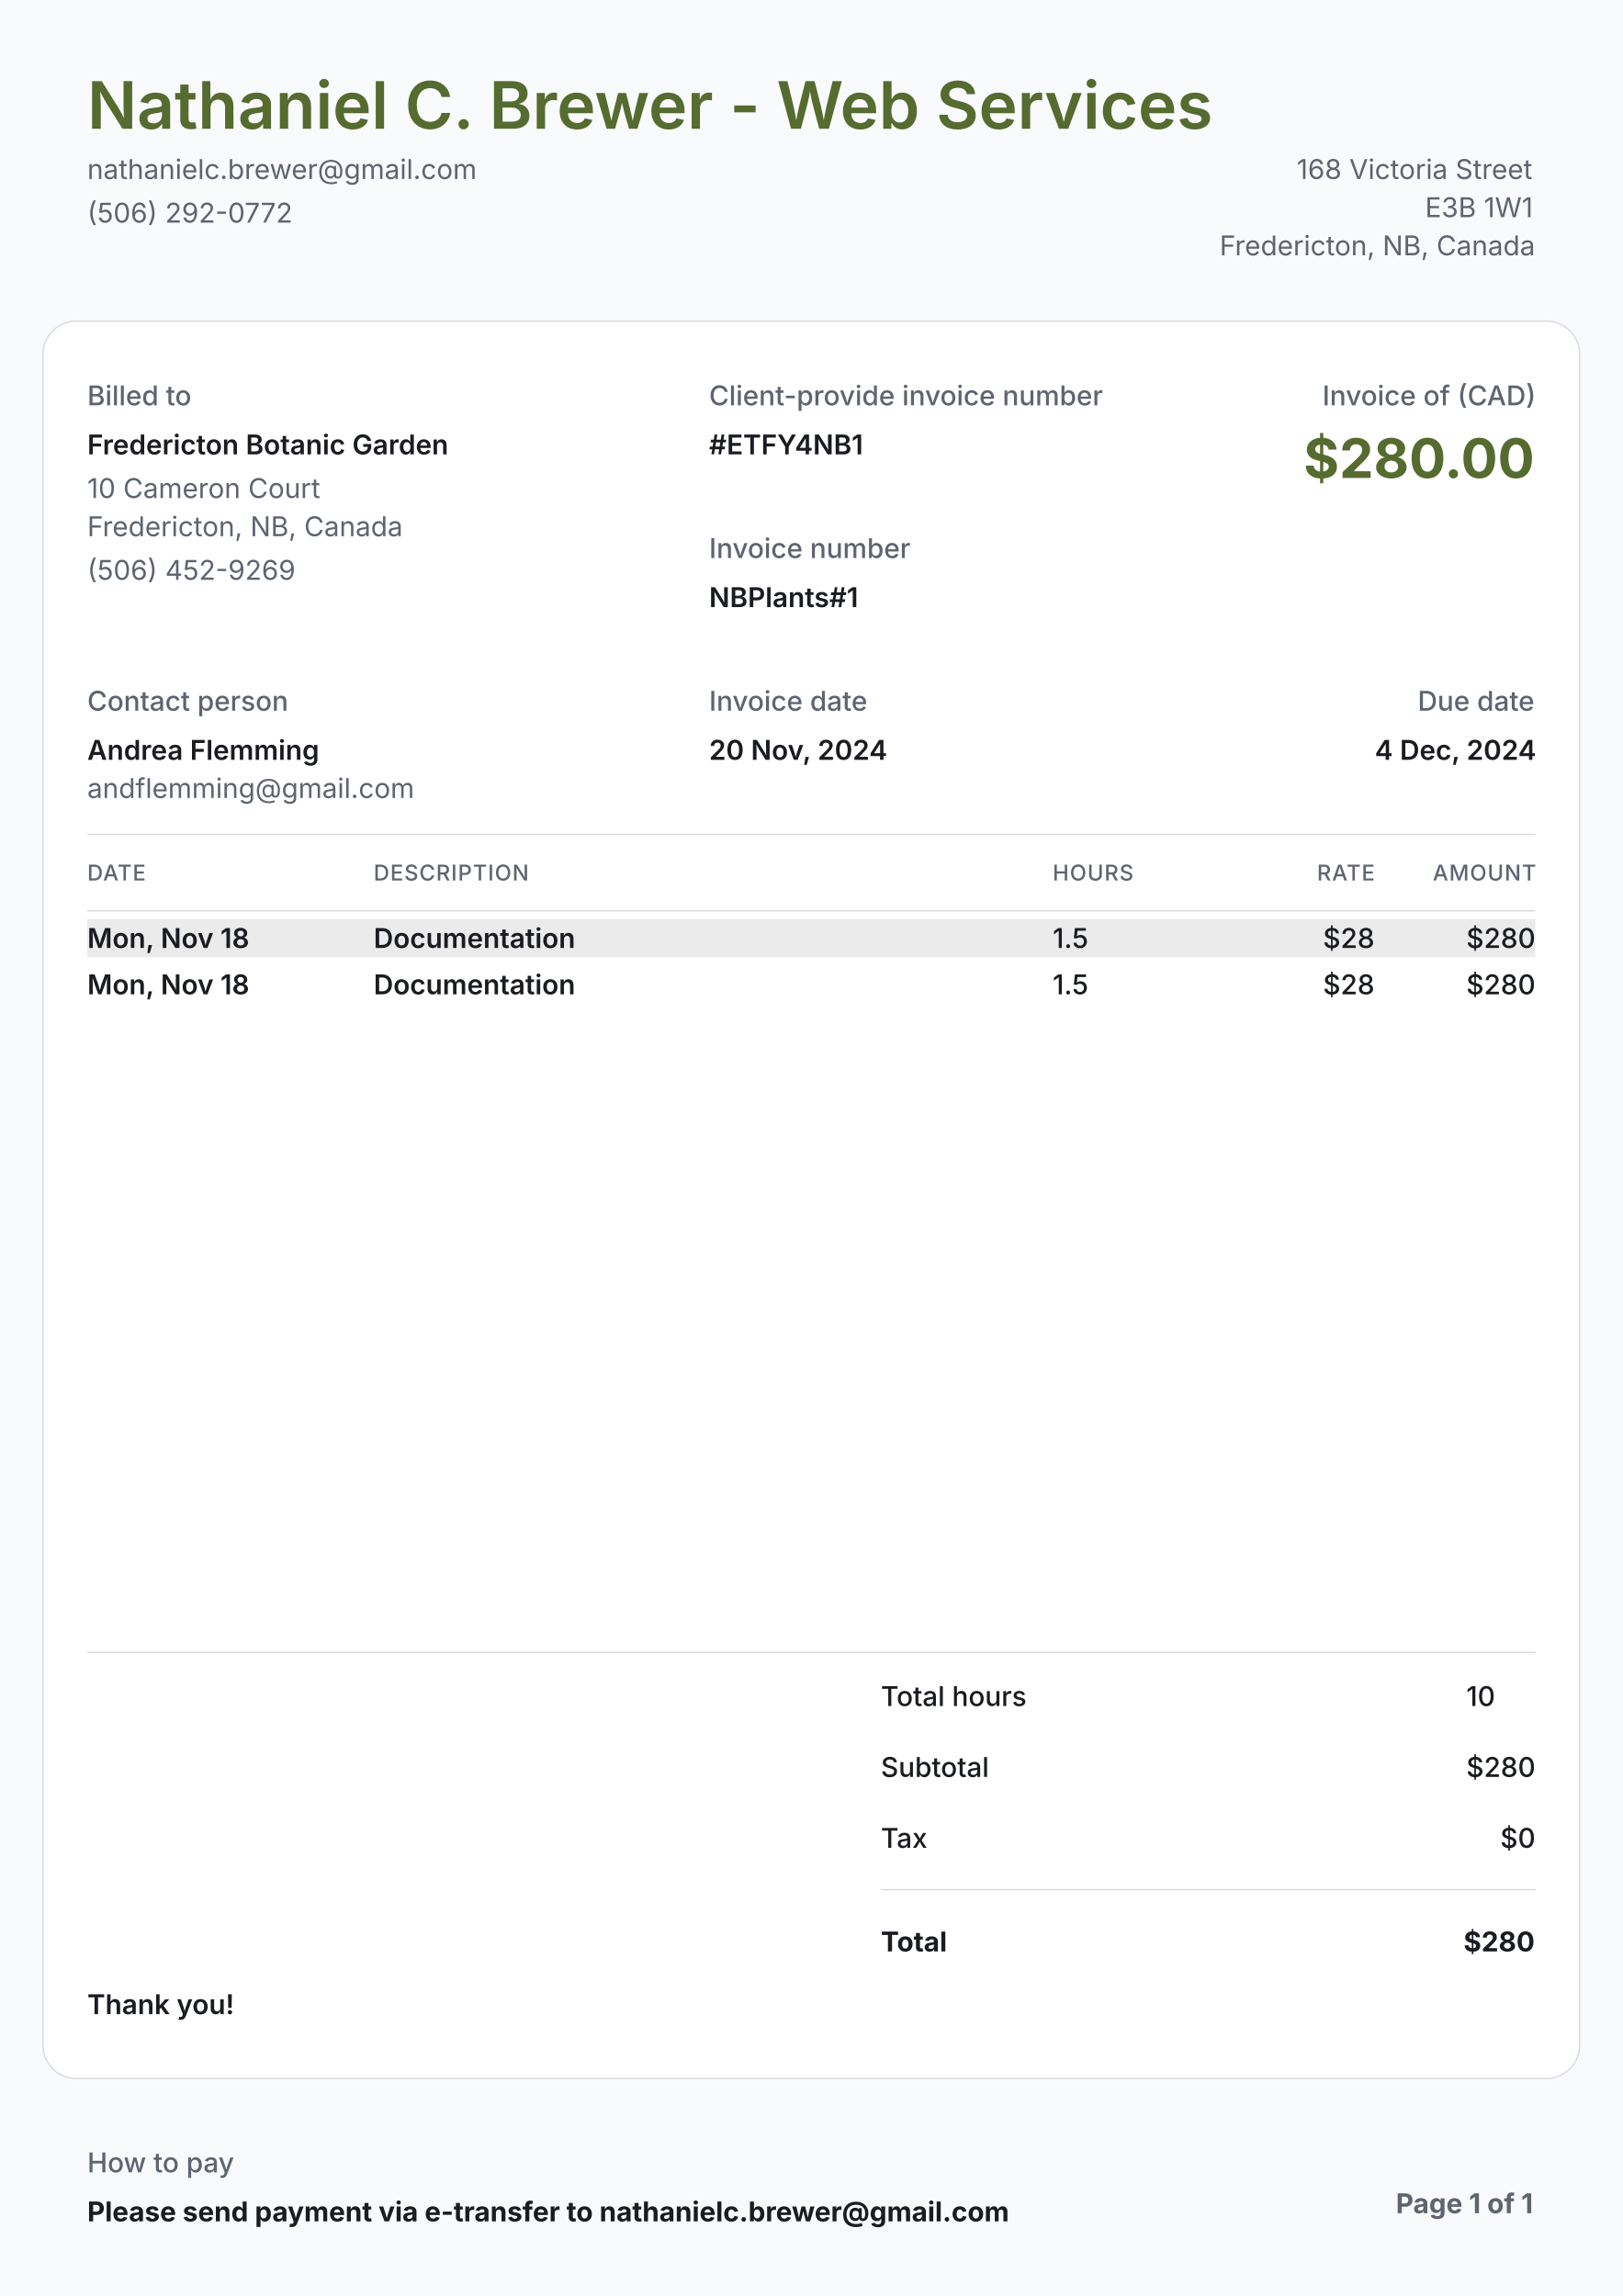
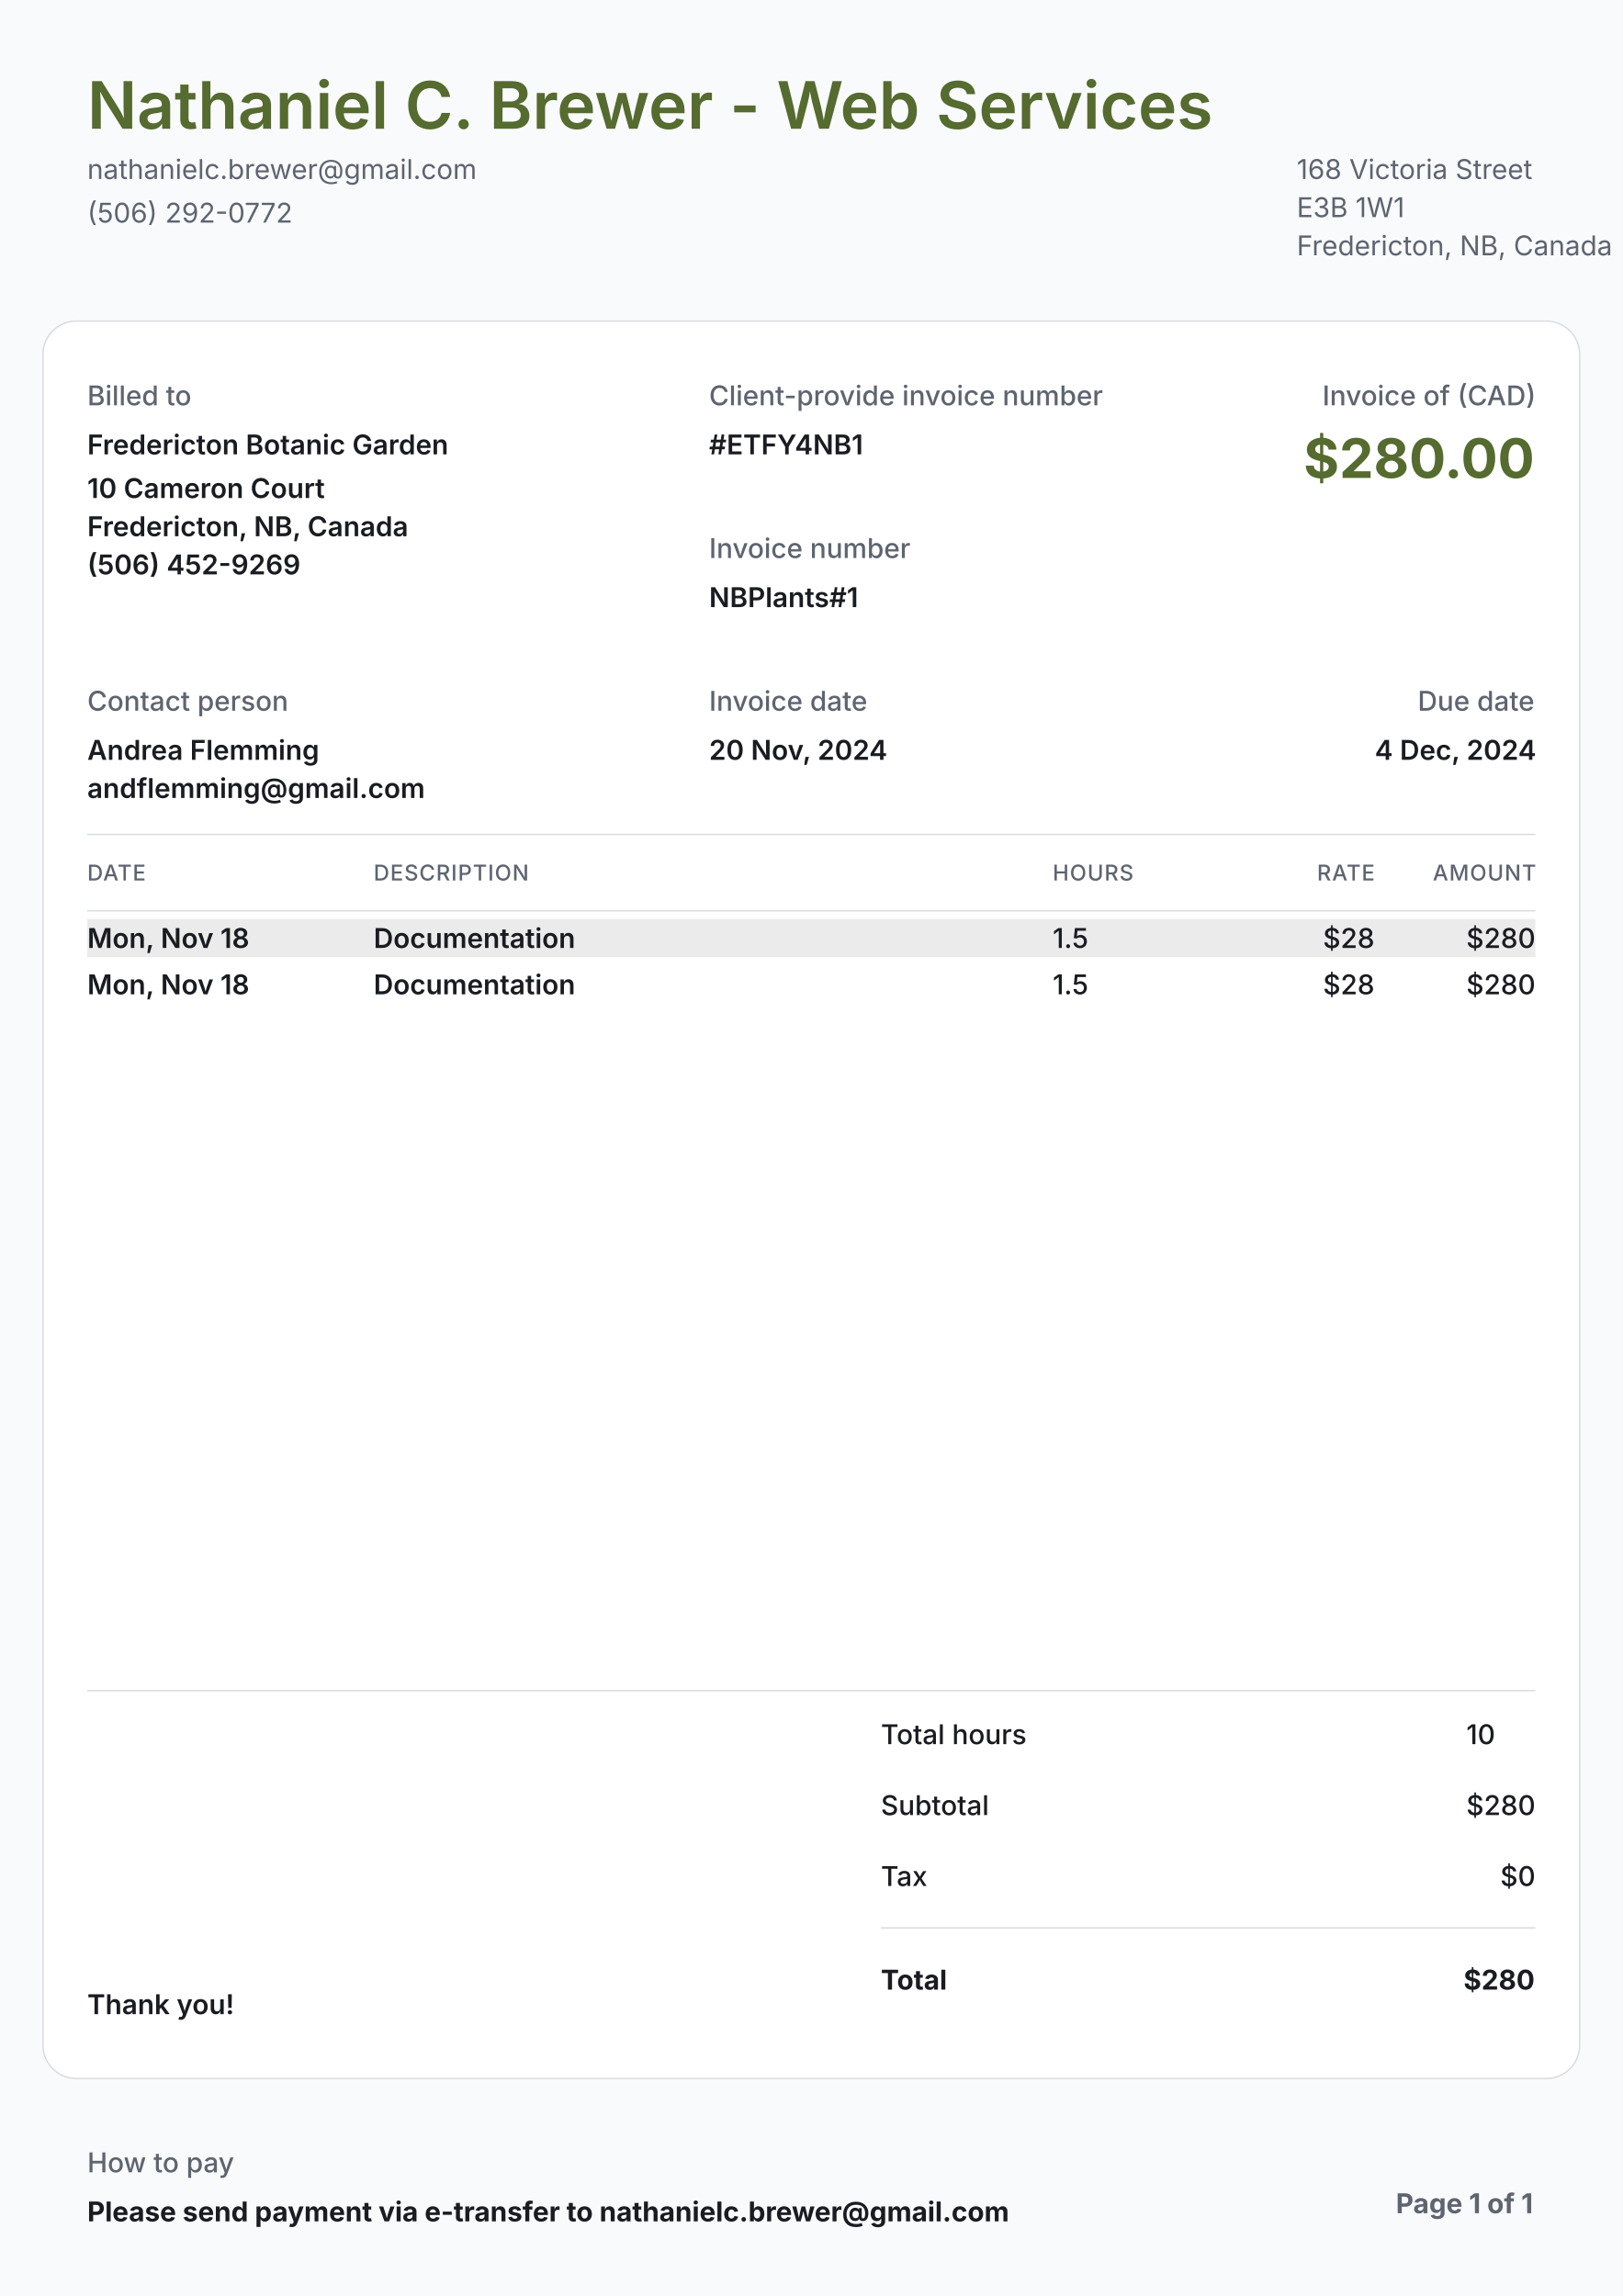
<svg xmlns="http://www.w3.org/2000/svg" width="595" height="842" viewBox="0 0 595 842" fill="none">
  <g id="pageWithTotals">
    <rect width="595" height="842" fill="#F9FAFC" />
    <text id="pageValue" fill="#5E6470" xml:space="preserve" style="white-space: pre" font-family="Inter" font-size="10" font-weight="bold" letter-spacing="0em">
      <tspan x="511.848" y="811.636">Page 1 of 1</tspan>
    </text>
    <text id="How to pay" fill="#5E6470" xml:space="preserve" style="white-space: pre" font-family="Inter" font-size="10" font-weight="500" letter-spacing="0em">
      <tspan x="32" y="796.636">How to pay</tspan>
    </text>
    <g id="mainContent">
      <rect x="15.75" y="117.75" width="563.5" height="644.5" rx="12.25" fill="white" />
      <rect x="15.75" y="117.75" width="563.5" height="644.5" rx="12.25" stroke="#D7DAE0" stroke-width="0.5" />
      <text id="Thank you!" fill="#1A1C21" xml:space="preserve" style="white-space: pre" font-family="Inter" font-size="10" font-weight="600" letter-spacing="0em">
        <tspan x="32" y="738.636">Thank you!</tspan>
      </text>
      <g id="invoiceOfContainer">
        <text id="Invoice of (CAD)" fill="#5E6470" xml:space="preserve" style="white-space: pre" font-family="Inter" font-size="10" font-weight="500" letter-spacing="0em">
          <tspan x="484.895" y="148.636">Invoice of (CAD)</tspan>
        </text>
        <text id="invoiceOfValue" fill="#556B2F" xml:space="preserve" style="white-space: pre" font-family="Inter" font-size="20" font-weight="bold" letter-spacing="0em">
          <tspan x="477.98" y="175.273">$280.00</tspan>
        </text>
      </g>
      <g id="clientInvoiceNumberContainer">
        <text id="Client-provide invoice number" fill="#5E6470" xml:space="preserve" style="white-space: pre" font-family="Inter" font-size="10" font-weight="500" letter-spacing="0em">
          <tspan x="260" y="148.636">Client-provide invoice number</tspan>
        </text>
        <text id="clientInvoiceNumberContainerValue" fill="#1A1C21" xml:space="preserve" style="white-space: pre" font-family="Inter" font-size="10" font-weight="600" letter-spacing="0em">
          <tspan x="260" y="166.636">#ETFY4NB1</tspan>
        </text>
      </g>
      <g id="invoiceNumberContainer">
        <text id="Invoice number" fill="#5E6470" xml:space="preserve" style="white-space: pre" font-family="Inter" font-size="10" font-weight="500" letter-spacing="0em">
          <tspan x="260" y="204.636">Invoice number</tspan>
        </text>
        <text id="invoiceNumberValue" fill="#1A1C21" xml:space="preserve" style="white-space: pre" font-family="Inter" font-size="10" font-weight="600" letter-spacing="0em">
          <tspan x="260" y="222.636">NBPlants#1</tspan>
        </text>
      </g>
      <g id="infoRow2">
        <g id="invoiceDateContainer">
          <text id="Invoice date" fill="#5E6470" xml:space="preserve" style="white-space: pre" font-family="Inter" font-size="10" font-weight="500" letter-spacing="0em">
            <tspan x="260" y="260.636">Invoice date</tspan>
          </text>
          <text id="invoiceDataValue" fill="#1A1C21" xml:space="preserve" style="white-space: pre" font-family="Inter" font-size="10" font-weight="600" letter-spacing="0em">
            <tspan x="260" y="278.636">20 Nov, 2024</tspan>
          </text>
        </g>
        <g id="contactPersonContainer">
          <text id="Contact person" fill="#5E6470" xml:space="preserve" style="white-space: pre" font-family="Inter" font-size="10" font-weight="500" letter-spacing="0em">
            <tspan x="32" y="260.636">Contact person</tspan>
          </text>
-           <g id="contactPersonValue">
-             <text fill="#1A1C21" xml:space="preserve" style="white-space: pre" font-family="Inter" font-size="10" font-weight="600" letter-spacing="0em">
-               <tspan x="32" y="278.636">Andrea Flemming
- </tspan>
-             </text>
-             <text fill="#5E6470" xml:space="preserve" style="white-space: pre" font-family="Inter" font-size="10" letter-spacing="0em">
-               <tspan x="32" y="292.636">andflemming@gmail.com</tspan>
-             </text>
-           </g>
+           <text id="contactPersonValue" fill="#1A1C21" xml:space="preserve" style="white-space: pre" font-family="Inter" font-size="10" font-weight="600" letter-spacing="0em">
+             <tspan x="32" y="278.636">Andrea Flemming</tspan>
+             <tspan x="32" y="292.636">andflemming@gmail.com</tspan>
+           </text>
        </g>
        <g id="dueDateContainer">
          <text id="Due date" fill="#5E6470" xml:space="preserve" style="white-space: pre" font-family="Inter" font-size="10" font-weight="500" letter-spacing="0em">
            <tspan x="519.836" y="260.636">Due date</tspan>
          </text>
          <text id="dueDataValue" fill="#1A1C21" xml:space="preserve" style="white-space: pre" font-family="Inter" font-size="10" font-weight="600" letter-spacing="0em">
            <tspan x="504.113" y="278.636">4 Dec, 2024</tspan>
          </text>
        </g>
      </g>
      <g id="billedToContainer">
        <text id="Billed to" fill="#5E6470" xml:space="preserve" style="white-space: pre" font-family="Inter" font-size="10" font-weight="500" letter-spacing="0em">
          <tspan x="32" y="148.636">Billed to</tspan>
        </text>
-         <g id="billedToValue">
-           <text id="Fredericton Botanic Garden" fill="#1A1C21" xml:space="preserve" style="white-space: pre" font-family="Inter" font-size="10" font-weight="600" letter-spacing="0em">
-             <tspan x="32" y="166.636">Fredericton Botanic Garden</tspan>
-           </text>
-           <text id="10 Cameron Court Fredericton, NB, Canada" fill="#5E6470" xml:space="preserve" style="white-space: pre" font-family="Inter" font-size="10" letter-spacing="0em">
-             <tspan x="32" y="182.636">10 Cameron Court
- </tspan>
-             <tspan x="32" y="196.636">Fredericton, NB, Canada</tspan>
-           </text>
-           <text id="(506) 452-9269" fill="#5E6470" xml:space="preserve" style="white-space: pre" font-family="Inter" font-size="10" letter-spacing="0em">
-             <tspan x="32" y="212.636">(506) 452-9269</tspan>
-           </text>
-         </g>
+         <text id="billedToValue" fill="#1A1C21" xml:space="preserve" style="white-space: pre" font-family="Inter" font-size="10" font-weight="600" letter-spacing="0em">
+           <tspan x="32" y="166.636">Fredericton Botanic Garden</tspan>
+           <tspan x="32" y="182.636">10 Cameron Court</tspan>
+           <tspan x="32" y="196.636">Fredericton, NB, Canada</tspan>
+           <tspan x="32" y="210.636">(506) 452-9269</tspan>
+         </text>
      </g>
      <g id="Headers">
        <text id="HOURS" fill="#5E6470" xml:space="preserve" style="white-space: pre" font-family="Inter" font-size="8" font-weight="500" letter-spacing="0.04em">
          <tspan x="386" y="322.909">HOURS</tspan>
        </text>
        <text id="Rate" fill="#5E6470" xml:space="preserve" style="white-space: pre" font-family="Inter" font-size="8" font-weight="500" letter-spacing="0.04em">
          <tspan x="482.938" y="322.909">RATE</tspan>
        </text>
        <text id="Amount" fill="#5E6470" xml:space="preserve" style="white-space: pre" font-family="Inter" font-size="8" font-weight="500" letter-spacing="0.04em">
          <tspan x="525.384" y="322.909">AMOUNT</tspan>
        </text>
        <text id="Date" fill="#5E6470" xml:space="preserve" style="white-space: pre" font-family="Inter" font-size="8" font-weight="500" letter-spacing="0.04em">
          <tspan x="32" y="322.909">DATE</tspan>
        </text>
        <text id="Description" fill="#5E6470" xml:space="preserve" style="white-space: pre" font-family="Inter" font-size="8" font-weight="500" letter-spacing="0.04em">
          <tspan x="137" y="322.909">DESCRIPTION</tspan>
        </text>
        <path id="Vector 145" d="M32 334H563" stroke="#D7DAE0" stroke-width="0.5" />
        <path id="Vector 144" d="M32 306H563" stroke="#D7DAE0" stroke-width="0.5" />
      </g>
      <g id="Rows">
        <g id="rowContainer_light">
          <g id="row">
            <text id="dateValue" fill="#1A1C21" xml:space="preserve" style="white-space: pre" font-family="Inter" font-size="10" font-weight="600" letter-spacing="0em">
              <tspan x="32" y="364.636">Mon, Nov 18</tspan>
            </text>
            <text id="descriptionValue" fill="#1A1C21" xml:space="preserve" style="white-space: pre" font-family="Inter" font-size="10" font-weight="600" letter-spacing="0em">
              <tspan x="137" y="364.636">Documentation</tspan>
            </text>
            <text id="hoursValue" fill="#1A1C21" xml:space="preserve" style="white-space: pre" font-family="Inter" font-size="10" font-weight="500" letter-spacing="0em">
              <tspan x="386" y="364.636">1.5</tspan>
            </text>
            <text id="rateValue" fill="#1A1C21" xml:space="preserve" style="white-space: pre" font-family="Inter" font-size="10" font-weight="500" letter-spacing="0em">
              <tspan x="485.113" y="364.636">$28</tspan>
            </text>
            <text id="amountValue" fill="#1A1C21" xml:space="preserve" style="white-space: pre" font-family="Inter" font-size="10" font-weight="500" letter-spacing="0em">
              <tspan x="537.658" y="364.636">$280</tspan>
            </text>
          </g>
        </g>
        <g id="rowContainer__dark">
          <rect width="531" height="14" transform="translate(32 337)" fill="black" fill-opacity="0.08" />
          <g id="row_2">
            <text id="dateValue_2" fill="#1A1C21" xml:space="preserve" style="white-space: pre" font-family="Inter" font-size="10" font-weight="600" letter-spacing="0em">
              <tspan x="32" y="347.636">Mon, Nov 18</tspan>
            </text>
            <text id="descriptionValue_2" fill="#1A1C21" xml:space="preserve" style="white-space: pre" font-family="Inter" font-size="10" font-weight="600" letter-spacing="0em">
              <tspan x="137" y="347.636">Documentation</tspan>
            </text>
            <text id="hoursValue_2" fill="#1A1C21" xml:space="preserve" style="white-space: pre" font-family="Inter" font-size="10" font-weight="500" letter-spacing="0em">
              <tspan x="386" y="347.636">1.5</tspan>
            </text>
            <text id="rateValue_2" fill="#1A1C21" xml:space="preserve" style="white-space: pre" font-family="Inter" font-size="10" font-weight="500" letter-spacing="0em">
              <tspan x="485.113" y="347.636">$28</tspan>
            </text>
            <text id="amountValue_2" fill="#1A1C21" xml:space="preserve" style="white-space: pre" font-family="Inter" font-size="10" font-weight="500" letter-spacing="0em">
              <tspan x="537.658" y="347.636">$280</tspan>
            </text>
          </g>
        </g>
      </g>
-       <g id="pageWithTotals_2">
+       <g id="pageWithTotals_2" transform="translate(0 14)">
        <path id="Vector 147" d="M323 693L563 693" stroke="#D7DAE0" stroke-width="0.5" />
        <text id="totalHoursValue" fill="#1A1C21" xml:space="preserve" style="white-space: pre" font-family="Inter" font-size="10" font-weight="500" letter-spacing="0em">
          <tspan x="537.658" y="625.636">10</tspan>
        </text>
        <text id="subtotalValue" fill="#1A1C21" xml:space="preserve" style="white-space: pre" font-family="Inter" font-size="10" font-weight="500" letter-spacing="0em">
          <tspan x="537.658" y="651.636">$280</tspan>
        </text>
        <text id="totalValue" fill="#1A1C21" xml:space="preserve" style="white-space: pre" font-family="Inter" font-size="10" font-weight="bold" letter-spacing="0em">
          <tspan x="536.652" y="715.636">$280</tspan>
        </text>
        <text id="taxValue" fill="#1A1C21" xml:space="preserve" style="white-space: pre" font-family="Inter" font-size="10" font-weight="500" letter-spacing="0em">
          <tspan x="550.109" y="677.636">$0</tspan>
        </text>
        <text id="Total hours" fill="#1A1C21" xml:space="preserve" style="white-space: pre" font-family="Inter" font-size="10" font-weight="500" letter-spacing="0em">
          <tspan x="323" y="625.636">Total hours</tspan>
        </text>
        <text id="Subtotal" fill="#1A1C21" xml:space="preserve" style="white-space: pre" font-family="Inter" font-size="10" font-weight="500" letter-spacing="0em">
          <tspan x="323" y="651.636">Subtotal</tspan>
        </text>
        <text id="Total" fill="#1A1C21" xml:space="preserve" style="white-space: pre" font-family="Inter" font-size="10" font-weight="bold" letter-spacing="0em">
          <tspan x="323" y="715.636">Total</tspan>
        </text>
        <text id="Tax" fill="#1A1C21" xml:space="preserve" style="white-space: pre" font-family="Inter" font-size="10" font-weight="500" letter-spacing="0em">
          <tspan x="323" y="677.636">Tax</tspan>
        </text>
        <path id="Vector 146" d="M32 606H563" stroke="#D7DAE0" stroke-width="0.5" />
      </g>
    </g>
    <g id="myAddressContainer">
      <text id="myAddressValue" fill="#5E6470" xml:space="preserve" style="white-space: pre" font-family="Inter" font-size="10" letter-spacing="0em">
-         <tspan x="475.5" y="65.636">168 Victoria Street
- </tspan>
-         <tspan x="522.551" y="79.636">E3B 1W1
- </tspan>
-         <tspan x="447.209" y="93.636">Fredericton, NB, Canada</tspan>
+         <tspan x="475.5" y="65.636">168 Victoria Street</tspan>
+         <tspan x="475.5" y="79.636">E3B 1W1</tspan>
+         <tspan x="475.5" y="93.636">Fredericton, NB, Canada</tspan>
      </text>
    </g>
    <text id="howToPayValue" fill="#1A1C21" xml:space="preserve" style="white-space: pre" font-family="Inter" font-size="10" font-weight="bold" letter-spacing="0em">
      <tspan x="32" y="814.636">Please send payment via e-transfer to nathanielc.brewer@gmail.com</tspan>
    </text>
    <g id="myNameAndContactInfoContaner">
      <text id="myNameValue" fill="#556B2F" xml:space="preserve" style="white-space: pre" font-family="Inter" font-size="24" font-weight="600" letter-spacing="0em">
        <tspan x="32" y="47.227">Nathaniel C. Brewer - Web Services</tspan>
      </text>
      <text id="myEmailValue" fill="#5E6470" xml:space="preserve" style="white-space: pre" font-family="Inter" font-size="10" letter-spacing="0em">
        <tspan x="32" y="65.636">nathanielc.brewer@gmail.com</tspan>
      </text>
      <text id="myPhoneNumberValue" fill="#5E6470" xml:space="preserve" style="white-space: pre" font-family="Inter" font-size="10" letter-spacing="0em">
        <tspan x="32" y="81.636">(506) 292-0772</tspan>
      </text>
    </g>
  </g>
</svg>
